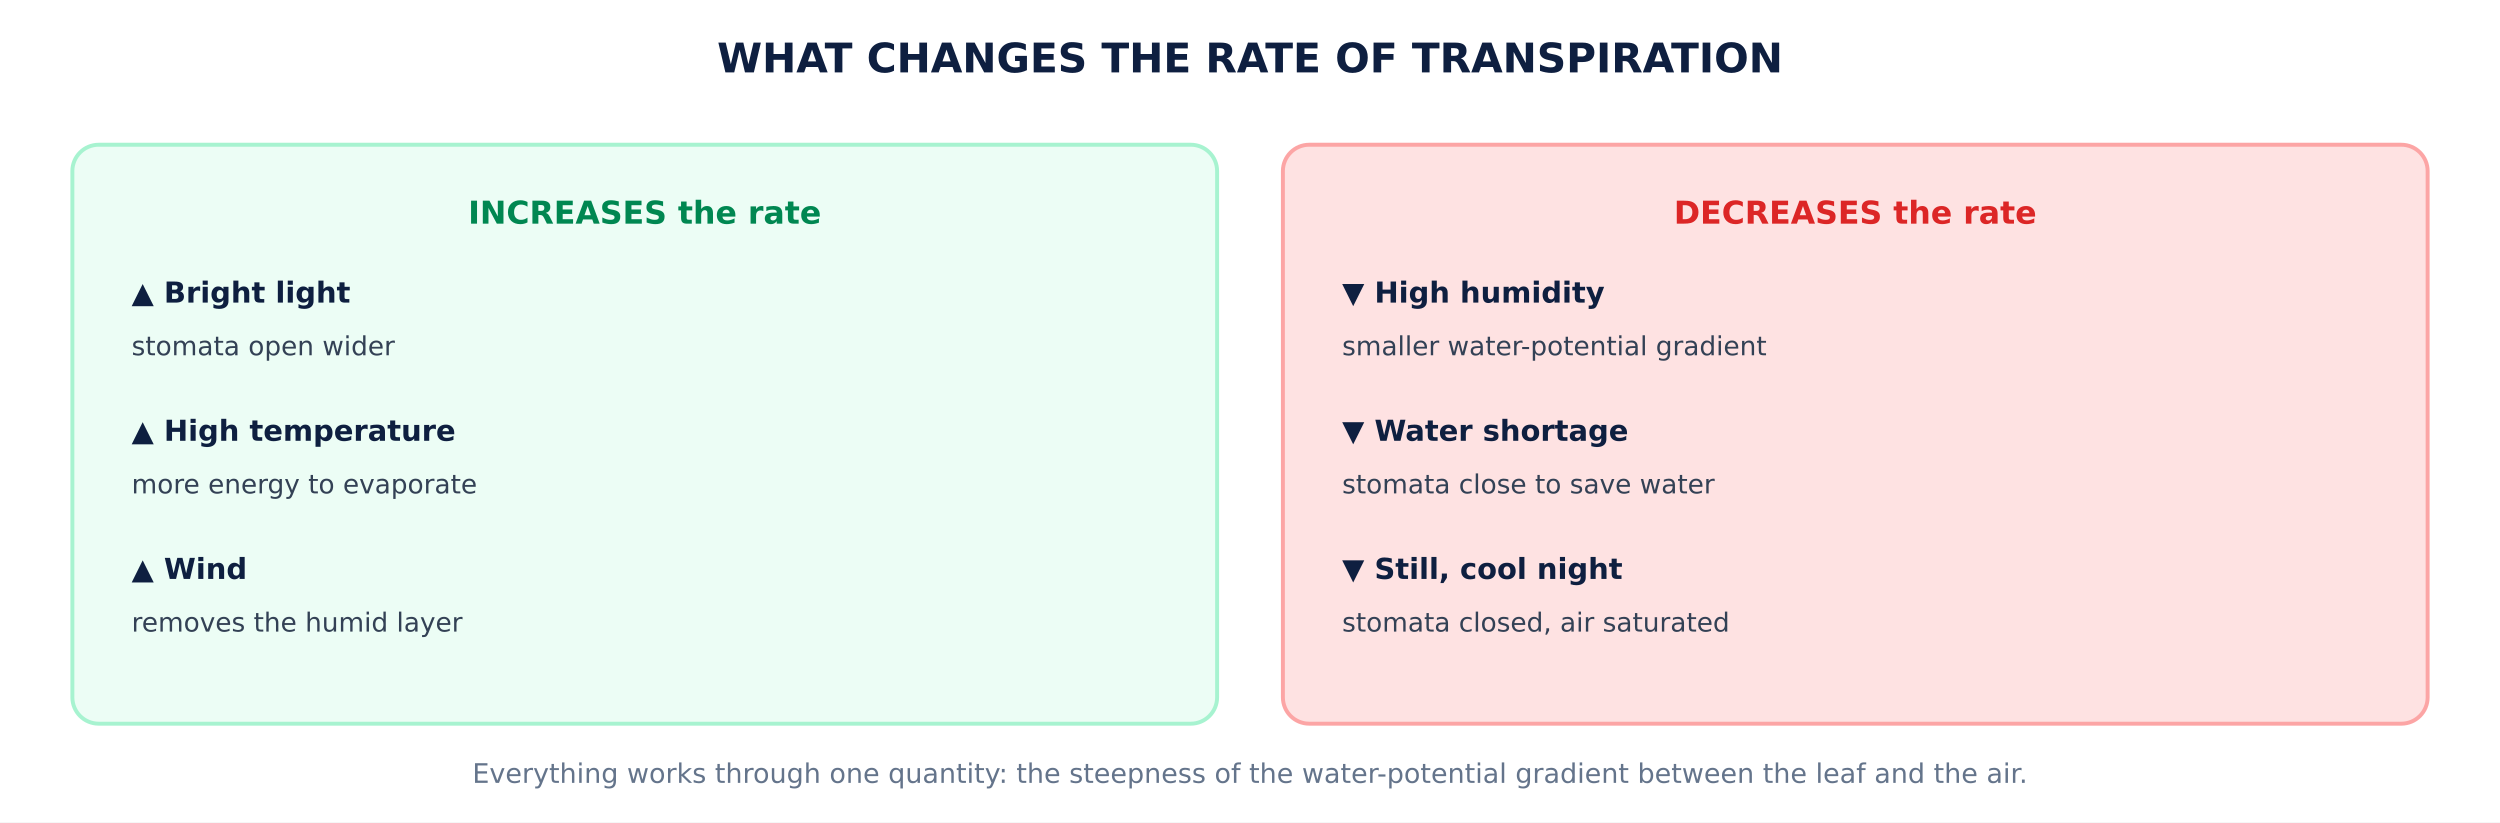
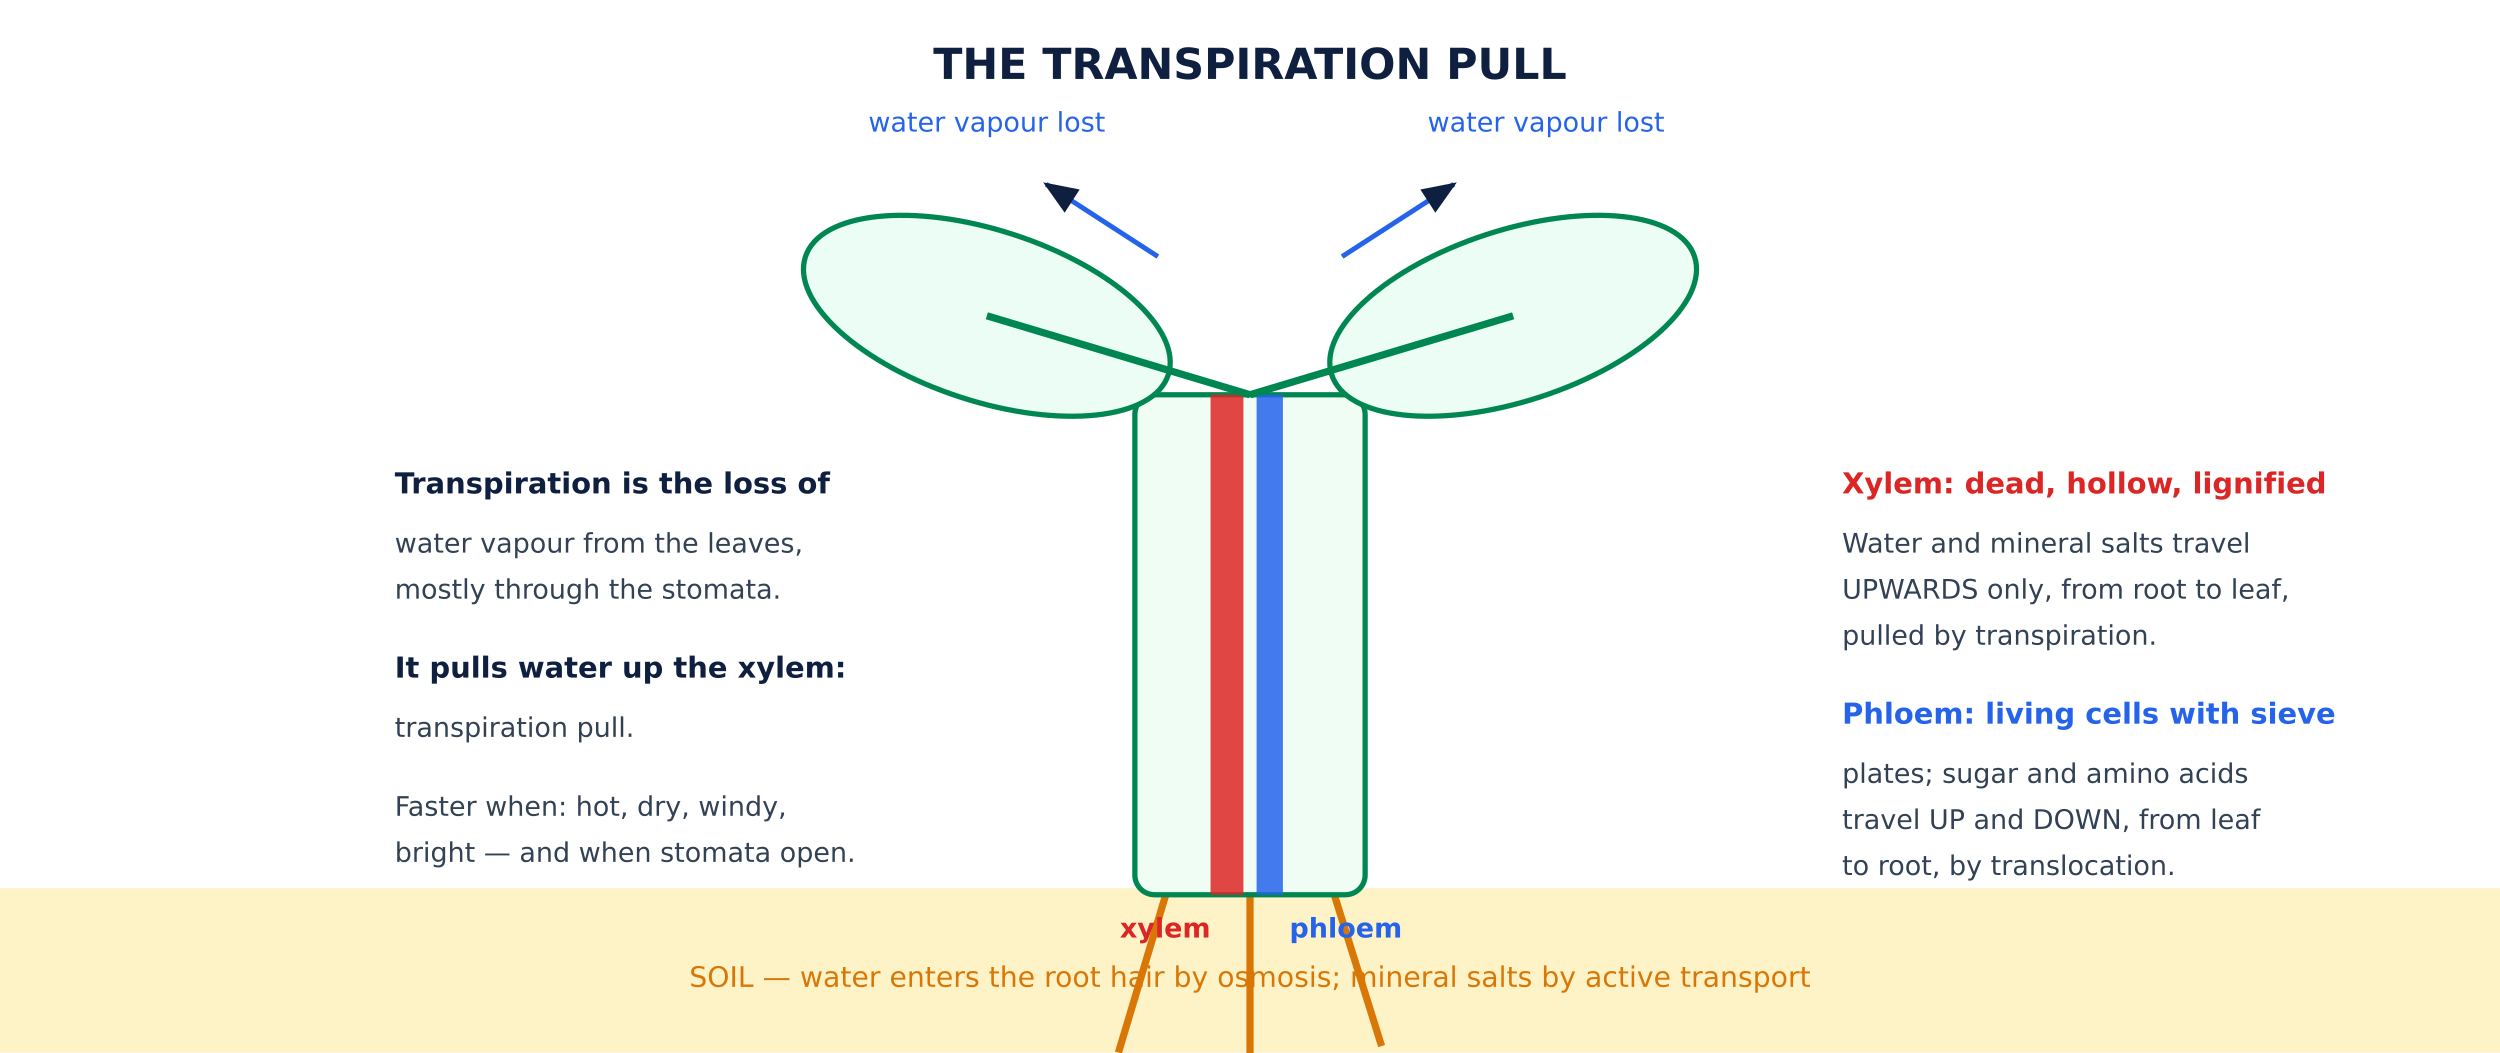
- <svg xmlns="http://www.w3.org/2000/svg" viewBox="0 0 760 250" width="760" height="250">
+ <svg xmlns="http://www.w3.org/2000/svg" viewBox="0 0 760 320" width="760" height="320">
  <defs>
    <marker id="ag" viewBox="0 0 10 10" refX="9" refY="5" markerWidth="7" markerHeight="7" orient="auto-start-reverse">
      <path d="M 0 1 L 10 5 L 0 9 z" fill="#008751" />
    </marker>
    <marker id="an" viewBox="0 0 10 10" refX="9" refY="5" markerWidth="7" markerHeight="7" orient="auto-start-reverse">
      <path d="M 0 1 L 10 5 L 0 9 z" fill="#0E1F40" />
    </marker>
    <marker id="aa" viewBox="0 0 10 10" refX="9" refY="5" markerWidth="7" markerHeight="7" orient="auto-start-reverse">
      <path d="M 0 1 L 10 5 L 0 9 z" fill="#D97706" />
    </marker>
    <marker id="ar" viewBox="0 0 10 10" refX="9" refY="5" markerWidth="7" markerHeight="7" orient="auto-start-reverse">
      <path d="M 0 1 L 10 5 L 0 9 z" fill="#DC2626" />
    </marker>
  </defs>
-   <rect x="0" y="0" width="760" height="250" fill="#FFFFFF" />
-   <text x="380" y="22" font-family="DejaVu Sans" font-size="12.4" fill="#0E1F40" text-anchor="middle" font-weight="bold">WHAT CHANGES THE RATE OF TRANSPIRATION</text>
-   <rect x="22" y="44" width="348" height="176" rx="8" fill="#ECFDF5" stroke="#A7F3D0" stroke-width="1.2" />
-   <text x="196" y="68" font-family="DejaVu Sans" font-size="9.6" fill="#008751" text-anchor="middle" font-weight="bold">INCREASES the rate</text>
-   <text x="40" y="92" font-family="DejaVu Sans" font-size="8.8" fill="#0E1F40" text-anchor="start" font-weight="bold">▲  Bright light</text>
-   <text x="40" y="108" font-family="DejaVu Sans" font-size="8" fill="#334155" text-anchor="start" font-weight="normal">stomata open wider</text>
-   <text x="40" y="134" font-family="DejaVu Sans" font-size="8.8" fill="#0E1F40" text-anchor="start" font-weight="bold">▲  High temperature</text>
-   <text x="40" y="150" font-family="DejaVu Sans" font-size="8" fill="#334155" text-anchor="start" font-weight="normal">more energy to evaporate</text>
-   <text x="40" y="176" font-family="DejaVu Sans" font-size="8.8" fill="#0E1F40" text-anchor="start" font-weight="bold">▲  Wind</text>
-   <text x="40" y="192" font-family="DejaVu Sans" font-size="8" fill="#334155" text-anchor="start" font-weight="normal">removes the humid layer</text>
-   <rect x="390" y="44" width="348" height="176" rx="8" fill="#FEE2E2" stroke="#FCA5A5" stroke-width="1.2" />
-   <text x="564" y="68" font-family="DejaVu Sans" font-size="9.6" fill="#DC2626" text-anchor="middle" font-weight="bold">DECREASES the rate</text>
-   <text x="408" y="92" font-family="DejaVu Sans" font-size="8.8" fill="#0E1F40" text-anchor="start" font-weight="bold">▼  High humidity</text>
-   <text x="408" y="108" font-family="DejaVu Sans" font-size="8" fill="#334155" text-anchor="start" font-weight="normal">smaller water-potential gradient</text>
-   <text x="408" y="134" font-family="DejaVu Sans" font-size="8.8" fill="#0E1F40" text-anchor="start" font-weight="bold">▼  Water shortage</text>
-   <text x="408" y="150" font-family="DejaVu Sans" font-size="8" fill="#334155" text-anchor="start" font-weight="normal">stomata close to save water</text>
-   <text x="408" y="176" font-family="DejaVu Sans" font-size="8.8" fill="#0E1F40" text-anchor="start" font-weight="bold">▼  Still, cool night</text>
-   <text x="408" y="192" font-family="DejaVu Sans" font-size="8" fill="#334155" text-anchor="start" font-weight="normal">stomata closed, air saturated</text>
-   <text x="380" y="238" font-family="DejaVu Sans" font-size="8.2" fill="#64748B" text-anchor="middle" font-weight="normal">Everything works through one quantity: the steepness of the water-potential gradient between the leaf and the air.</text>
+   <rect x="0" y="0" width="760" height="320" fill="#FFFFFF" />
+   <text x="380" y="24" font-family="DejaVu Sans" font-size="13" fill="#0E1F40" text-anchor="middle" font-weight="bold">THE TRANSPIRATION PULL</text>
+   <rect x="0" y="270" width="760" height="50" fill="#FEF3C7" />
+   <text x="380" y="300" font-family="DejaVu Sans" font-size="8.6" fill="#D97706" text-anchor="middle" font-weight="normal">SOIL — water enters the root hair by osmosis; mineral salts by active transport</text>
+   <path d="M 355 270 L 340 320 M 405 270 L 420 318 M 380 270 L 380 322" stroke="#D97706" stroke-width="2.2" fill="none" />
+   <rect x="345" y="120" width="70" height="152" rx="6" fill="#F0FDF4" stroke="#008751" stroke-width="1.6" />
+   <rect x="368" y="120" width="10" height="152" fill="#DC2626" opacity="0.85" />
+   <rect x="382" y="120" width="8" height="152" fill="#2563EB" opacity="0.85" />
+   <ellipse cx="300" cy="96" rx="58" ry="26" fill="#ECFDF5" stroke="#008751" stroke-width="1.6" transform="rotate(18 300 96)" />
+   <ellipse cx="460" cy="96" rx="58" ry="26" fill="#ECFDF5" stroke="#008751" stroke-width="1.6" transform="rotate(-18 460 96)" />
+   <path d="M 380 120 L 300 96 M 380 120 L 460 96" stroke="#008751" stroke-width="2.2" />
+   <line x1="352" y1="78" x2="318" y2="56" stroke="#2563EB" stroke-width="1.5" marker-end="url(#an)" />
+   <line x1="408" y1="78" x2="442" y2="56" stroke="#2563EB" stroke-width="1.5" marker-end="url(#an)" />
+   <text x="300" y="40" font-family="DejaVu Sans" font-size="8.2" fill="#2563EB" text-anchor="middle" font-weight="normal">water vapour lost</text>
+   <text x="470" y="40" font-family="DejaVu Sans" font-size="8.2" fill="#2563EB" text-anchor="middle" font-weight="normal">water vapour lost</text>
+   <text x="380" y="116" font-family="DejaVu Sans" font-size="8" fill="#0E1F40" text-anchor="middle" font-weight="normal" />
+   <text x="368" y="285" font-family="DejaVu Sans" font-size="8.2" fill="#DC2626" text-anchor="end" font-weight="bold">xylem</text>
+   <text x="392" y="285" font-family="DejaVu Sans" font-size="8.2" fill="#2563EB" text-anchor="start" font-weight="bold">phloem</text>
+   <text x="560" y="150" font-family="DejaVu Sans" font-size="8.8" fill="#DC2626" text-anchor="start" font-weight="bold">Xylem: dead, hollow, lignified</text>
+   <text x="560" y="168" font-family="DejaVu Sans" font-size="8.2" fill="#334155" text-anchor="start" font-weight="normal">Water and mineral salts travel</text>
+   <text x="560" y="182" font-family="DejaVu Sans" font-size="8.2" fill="#334155" text-anchor="start" font-weight="normal">UPWARDS only, from root to leaf,</text>
+   <text x="560" y="196" font-family="DejaVu Sans" font-size="8.2" fill="#334155" text-anchor="start" font-weight="normal">pulled by transpiration.</text>
+   <text x="560" y="220" font-family="DejaVu Sans" font-size="8.8" fill="#2563EB" text-anchor="start" font-weight="bold">Phloem: living cells with sieve</text>
+   <text x="560" y="238" font-family="DejaVu Sans" font-size="8.2" fill="#334155" text-anchor="start" font-weight="normal">plates; sugar and amino acids</text>
+   <text x="560" y="252" font-family="DejaVu Sans" font-size="8.2" fill="#334155" text-anchor="start" font-weight="normal">travel UP and DOWN, from leaf</text>
+   <text x="560" y="266" font-family="DejaVu Sans" font-size="8.2" fill="#334155" text-anchor="start" font-weight="normal">to root, by translocation.</text>
+   <text x="120" y="150" font-family="DejaVu Sans" font-size="8.8" fill="#0E1F40" text-anchor="start" font-weight="bold">Transpiration is the loss of</text>
+   <text x="120" y="168" font-family="DejaVu Sans" font-size="8.2" fill="#334155" text-anchor="start" font-weight="normal">water vapour from the leaves,</text>
+   <text x="120" y="182" font-family="DejaVu Sans" font-size="8.2" fill="#334155" text-anchor="start" font-weight="normal">mostly through the stomata.</text>
+   <text x="120" y="206" font-family="DejaVu Sans" font-size="8.8" fill="#0E1F40" text-anchor="start" font-weight="bold">It pulls water up the xylem:</text>
+   <text x="120" y="224" font-family="DejaVu Sans" font-size="8.2" fill="#334155" text-anchor="start" font-weight="normal">transpiration pull.</text>
+   <text x="120" y="248" font-family="DejaVu Sans" font-size="8.2" fill="#334155" text-anchor="start" font-weight="normal">Faster when: hot, dry, windy,</text>
+   <text x="120" y="262" font-family="DejaVu Sans" font-size="8.2" fill="#334155" text-anchor="start" font-weight="normal">bright — and when stomata open.</text>
</svg>
